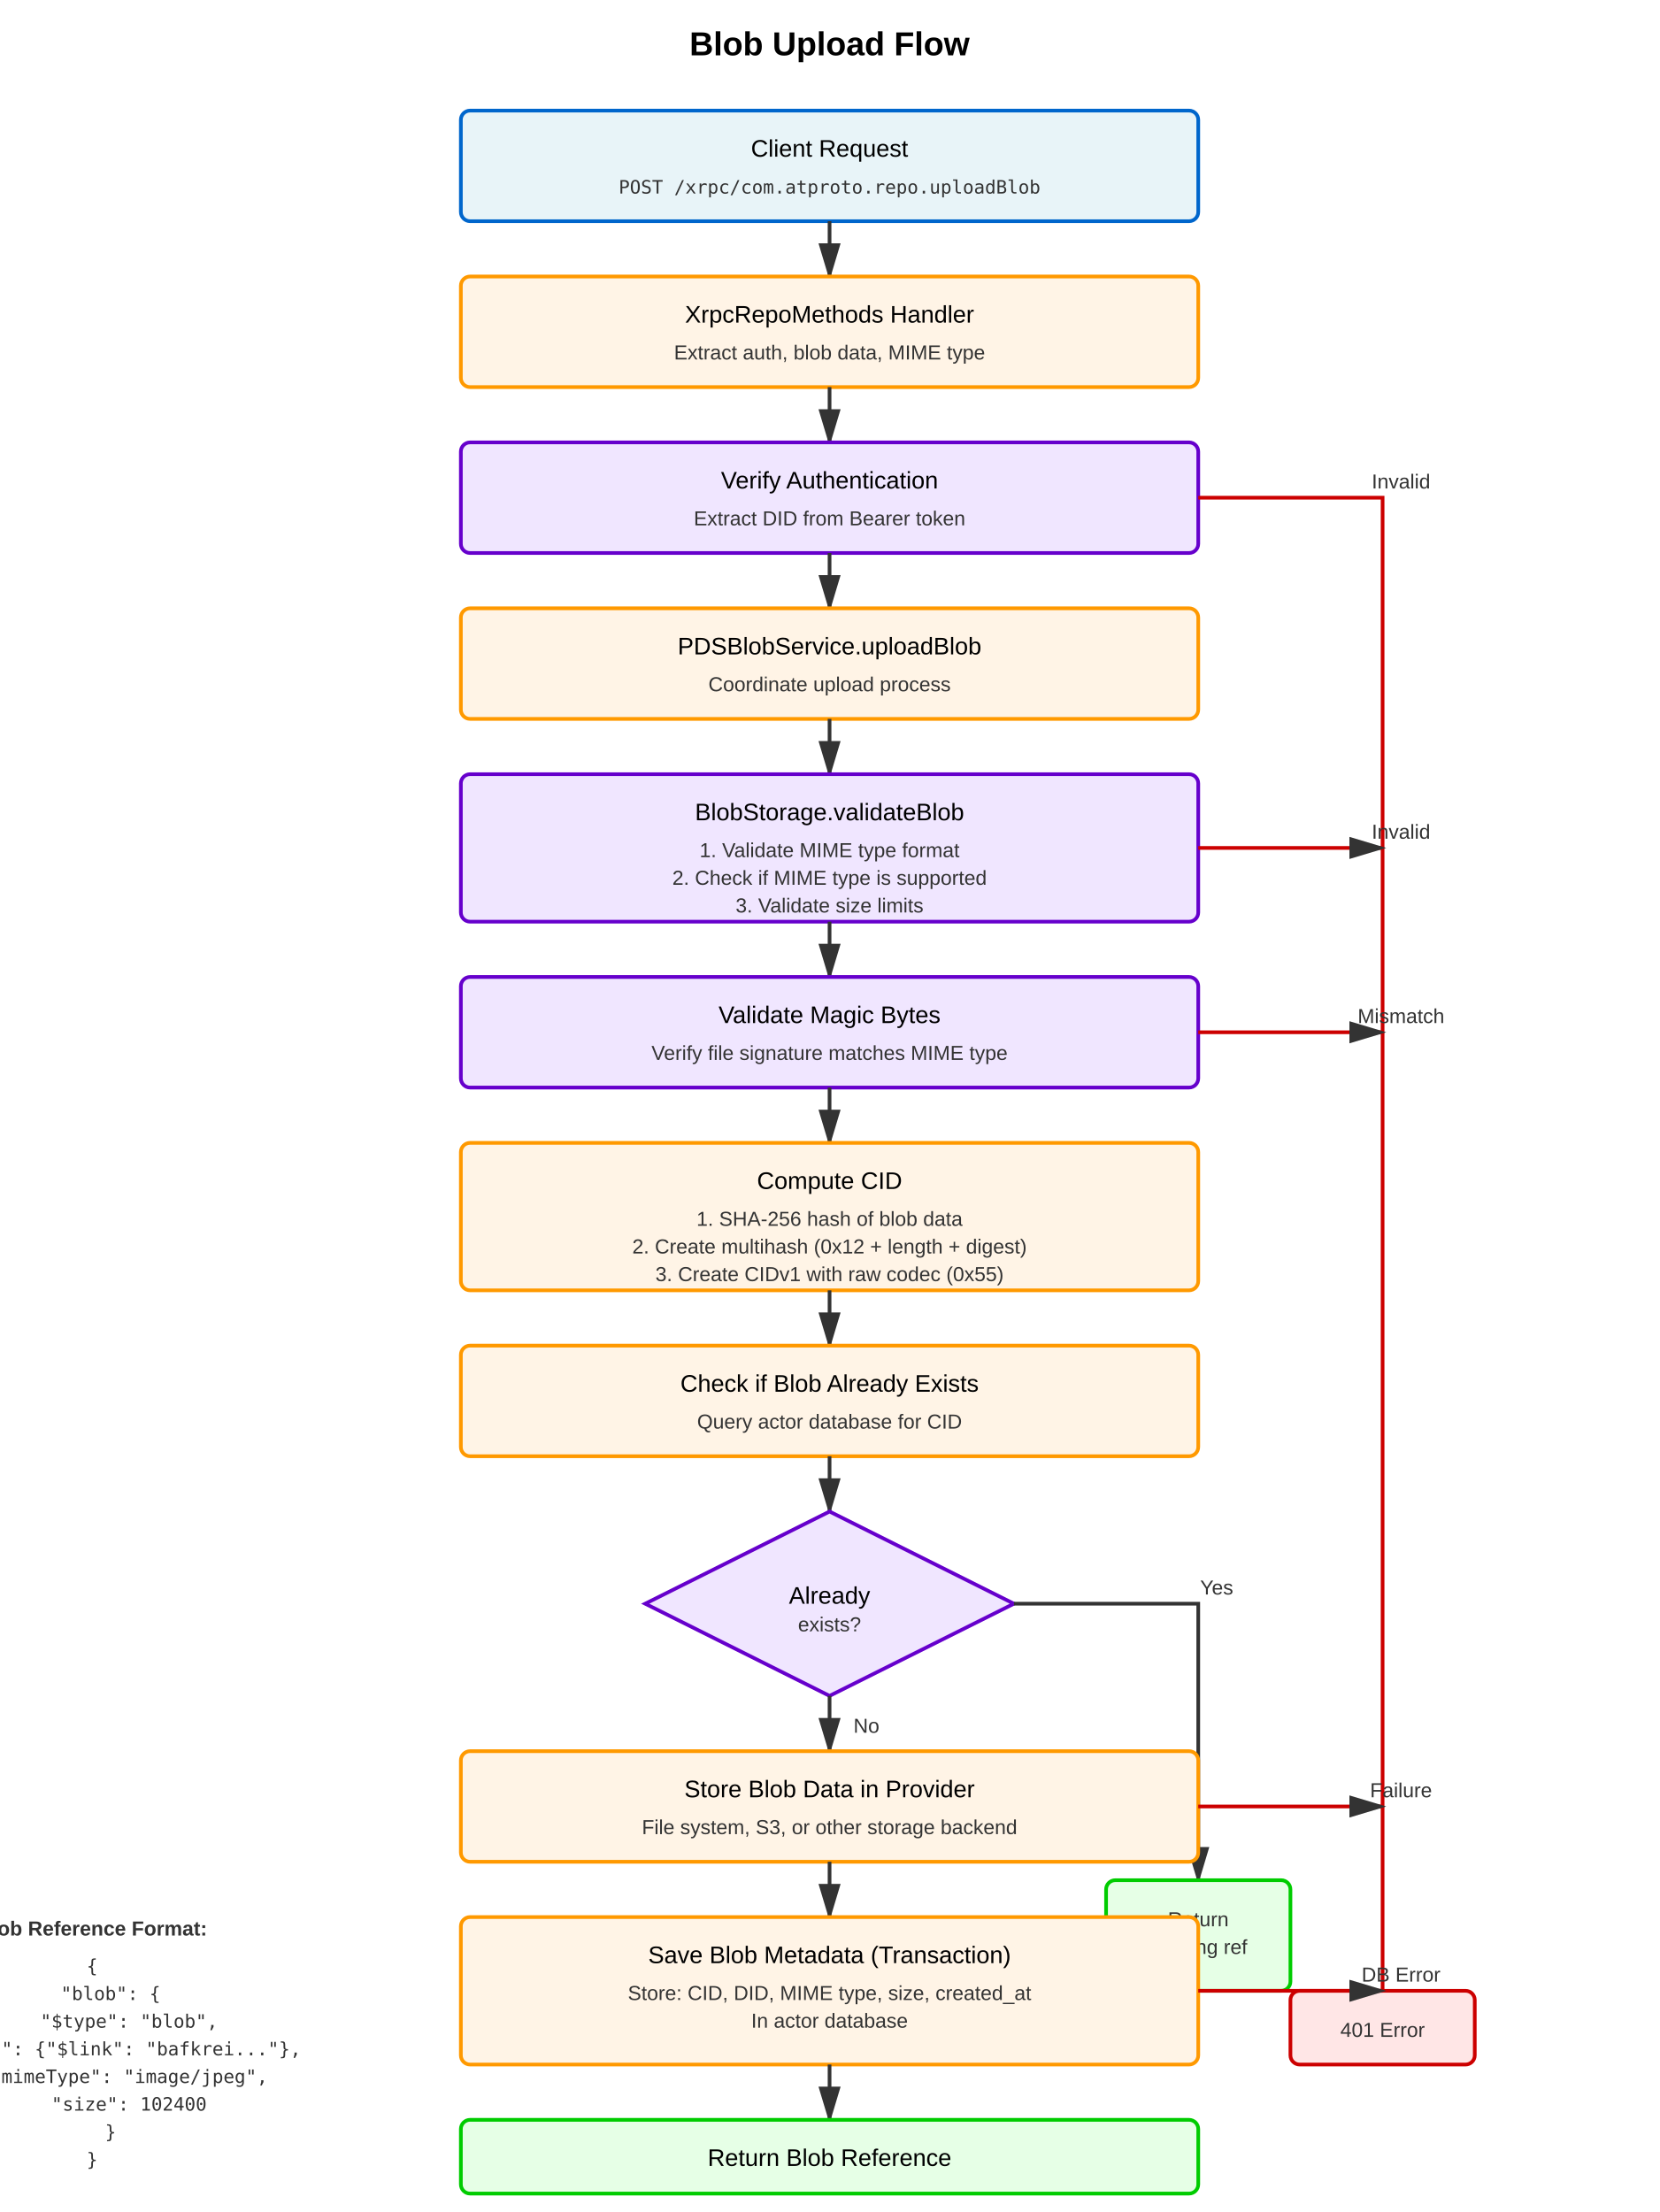
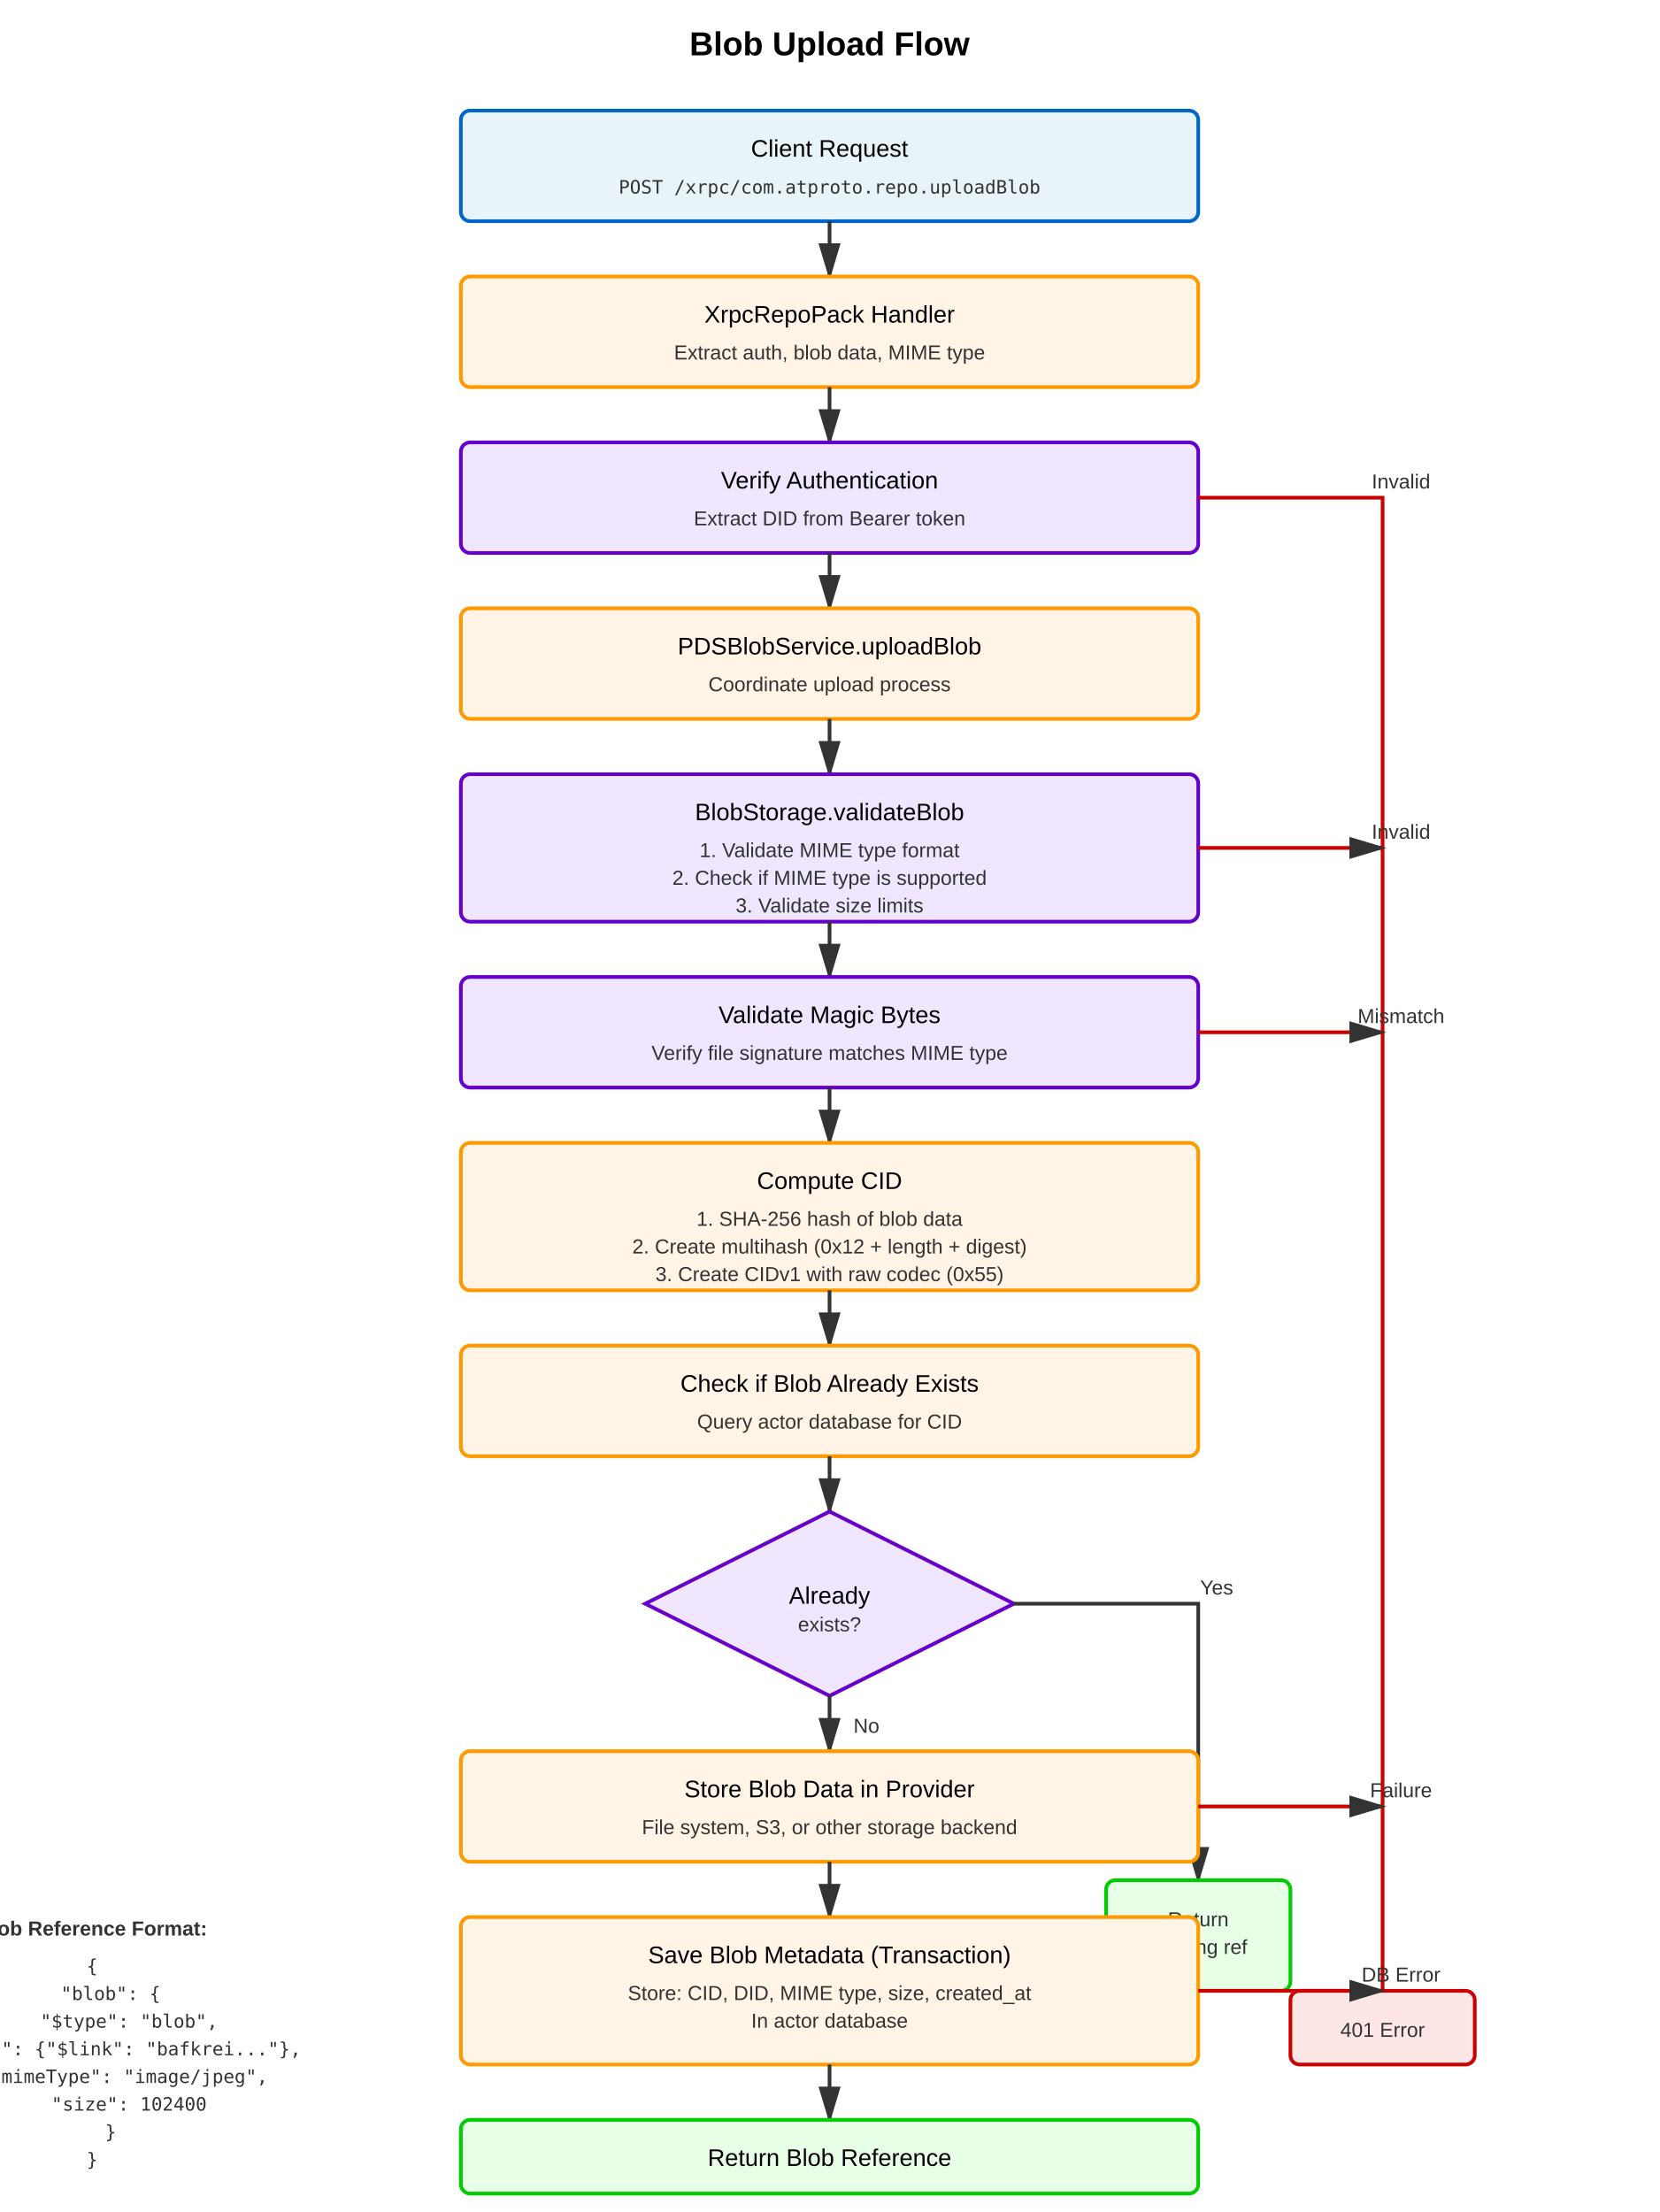
<svg xmlns="http://www.w3.org/2000/svg" width="900" height="1200" viewBox="0 0 900 1200">
  <defs>
    <style>
      .box { fill: #e8f4f8; stroke: #0066cc; stroke-width: 2; }
      .process { fill: #fff4e6; stroke: #ff9900; stroke-width: 2; }
      .validation { fill: #f0e6ff; stroke: #6600cc; stroke-width: 2; }
      .success { fill: #e6ffe6; stroke: #00cc00; stroke-width: 2; }
      .error { fill: #ffe6e6; stroke: #cc0000; stroke-width: 2; }
      .text { font-family: Arial, sans-serif; font-size: 13px; text-anchor: middle; }
      .title { font-family: Arial, sans-serif; font-size: 18px; font-weight: bold; text-anchor: middle; }
      .label { font-family: Arial, sans-serif; font-size: 11px; text-anchor: middle; fill: #333; }
      .code { font-family: monospace; font-size: 10px; text-anchor: middle; fill: #333; }
      .arrow { stroke: #333; stroke-width: 2; fill: none; marker-end: url(#arrowhead); }
      .error-arrow { stroke: #cc0000; stroke-width: 2; fill: none; marker-end: url(#arrowhead); }
    </style>
    <marker id="arrowhead" markerWidth="10" markerHeight="10" refX="9" refY="3" orient="auto">
      <polygon points="0 0, 10 3, 0 6" fill="#333" />
    </marker>
  </defs>
  <text x="450" y="30" class="title">Blob Upload Flow</text>
  <rect x="250" y="60" width="400" height="60" class="box" rx="5" />
  <text x="450" y="85" class="text">Client Request</text>
  <text x="450" y="105" class="code">POST /xrpc/com.atproto.repo.uploadBlob</text>
  <path d="M 450 120 L 450 150" class="arrow" />
  <rect x="250" y="150" width="400" height="60" class="process" rx="5" />
-   <text x="450" y="175" class="text">XrpcRepoMethods Handler</text>
+   <text x="450" y="175" class="text">XrpcRepoPack Handler</text>
  <text x="450" y="195" class="label">Extract auth, blob data, MIME type</text>
  <path d="M 450 210 L 450 240" class="arrow" />
  <rect x="250" y="240" width="400" height="60" class="validation" rx="5" />
  <text x="450" y="265" class="text">Verify Authentication</text>
  <text x="450" y="285" class="label">Extract DID from Bearer token</text>
  <path d="M 650 270 L 750 270 L 750 1100" class="error-arrow" />
  <text x="760" y="265" class="label">Invalid</text>
  <rect x="700" y="1080" width="100" height="40" class="error" rx="5" />
  <text x="750" y="1105" class="label">401 Error</text>
  <path d="M 450 300 L 450 330" class="arrow" />
  <rect x="250" y="330" width="400" height="60" class="process" rx="5" />
  <text x="450" y="355" class="text">PDSBlobService.uploadBlob</text>
  <text x="450" y="375" class="label">Coordinate upload process</text>
  <path d="M 450 390 L 450 420" class="arrow" />
  <rect x="250" y="420" width="400" height="80" class="validation" rx="5" />
  <text x="450" y="445" class="text">BlobStorage.validateBlob</text>
  <text x="450" y="465" class="label">1. Validate MIME type format</text>
  <text x="450" y="480" class="label">2. Check if MIME type is supported</text>
  <text x="450" y="495" class="label">3. Validate size limits</text>
  <path d="M 650 460 L 750 460" class="error-arrow" />
  <text x="760" y="455" class="label">Invalid</text>
  <path d="M 450 500 L 450 530" class="arrow" />
  <rect x="250" y="530" width="400" height="60" class="validation" rx="5" />
  <text x="450" y="555" class="text">Validate Magic Bytes</text>
  <text x="450" y="575" class="label">Verify file signature matches MIME type</text>
  <path d="M 650 560 L 750 560" class="error-arrow" />
  <text x="760" y="555" class="label">Mismatch</text>
  <path d="M 450 590 L 450 620" class="arrow" />
  <rect x="250" y="620" width="400" height="80" class="process" rx="5" />
  <text x="450" y="645" class="text">Compute CID</text>
  <text x="450" y="665" class="label">1. SHA-256 hash of blob data</text>
  <text x="450" y="680" class="label">2. Create multihash (0x12 + length + digest)</text>
  <text x="450" y="695" class="label">3. Create CIDv1 with raw codec (0x55)</text>
  <path d="M 450 700 L 450 730" class="arrow" />
  <rect x="250" y="730" width="400" height="60" class="process" rx="5" />
  <text x="450" y="755" class="text">Check if Blob Already Exists</text>
  <text x="450" y="775" class="label">Query actor database for CID</text>
  <path d="M 450 790 L 450 820" class="arrow" />
  <polygon points="450,820 550,870 450,920 350,870" class="validation" />
  <text x="450" y="870" class="text">Already</text>
  <text x="450" y="885" class="label">exists?</text>
  <path d="M 550 870 L 650 870 L 650 1020" class="arrow" />
  <text x="660" y="865" class="label">Yes</text>
  <rect x="600" y="1020" width="100" height="60" class="success" rx="5" />
  <text x="650" y="1045" class="label">Return</text>
  <text x="650" y="1060" class="label">existing ref</text>
  <path d="M 450 920 L 450 950" class="arrow" />
  <text x="470" y="940" class="label">No</text>
  <rect x="250" y="950" width="400" height="60" class="process" rx="5" />
  <text x="450" y="975" class="text">Store Blob Data in Provider</text>
  <text x="450" y="995" class="label">File system, S3, or other storage backend</text>
  <path d="M 650 980 L 750 980" class="error-arrow" />
  <text x="760" y="975" class="label">Failure</text>
  <path d="M 450 1010 L 450 1040" class="arrow" />
  <rect x="250" y="1040" width="400" height="80" class="process" rx="5" />
  <text x="450" y="1065" class="text">Save Blob Metadata (Transaction)</text>
  <text x="450" y="1085" class="label">Store: CID, DID, MIME type, size, created_at</text>
  <text x="450" y="1100" class="label">In actor database</text>
  <path d="M 650 1080 L 750 1080" class="error-arrow" />
  <text x="760" y="1075" class="label">DB Error</text>
  <path d="M 450 1120 L 450 1150" class="arrow" />
  <rect x="250" y="1150" width="400" height="40" class="success" rx="5" />
  <text x="450" y="1175" class="text">Return Blob Reference</text>
  <g transform="translate(50, 1050)">
    <text x="0" y="0" class="label" text-anchor="start" font-weight="bold">Blob Reference Format:</text>
    <text x="0" y="20" class="code" text-anchor="start">{</text>
    <text x="10" y="35" class="code" text-anchor="start">"blob": {</text>
    <text x="20" y="50" class="code" text-anchor="start">"$type": "blob",</text>
    <text x="20" y="65" class="code" text-anchor="start">"ref": {"$link": "bafkrei..."},</text>
    <text x="20" y="80" class="code" text-anchor="start">"mimeType": "image/jpeg",</text>
    <text x="20" y="95" class="code" text-anchor="start">"size": 102400</text>
    <text x="10" y="110" class="code" text-anchor="start">}</text>
    <text x="0" y="125" class="code" text-anchor="start">}</text>
  </g>
</svg>
